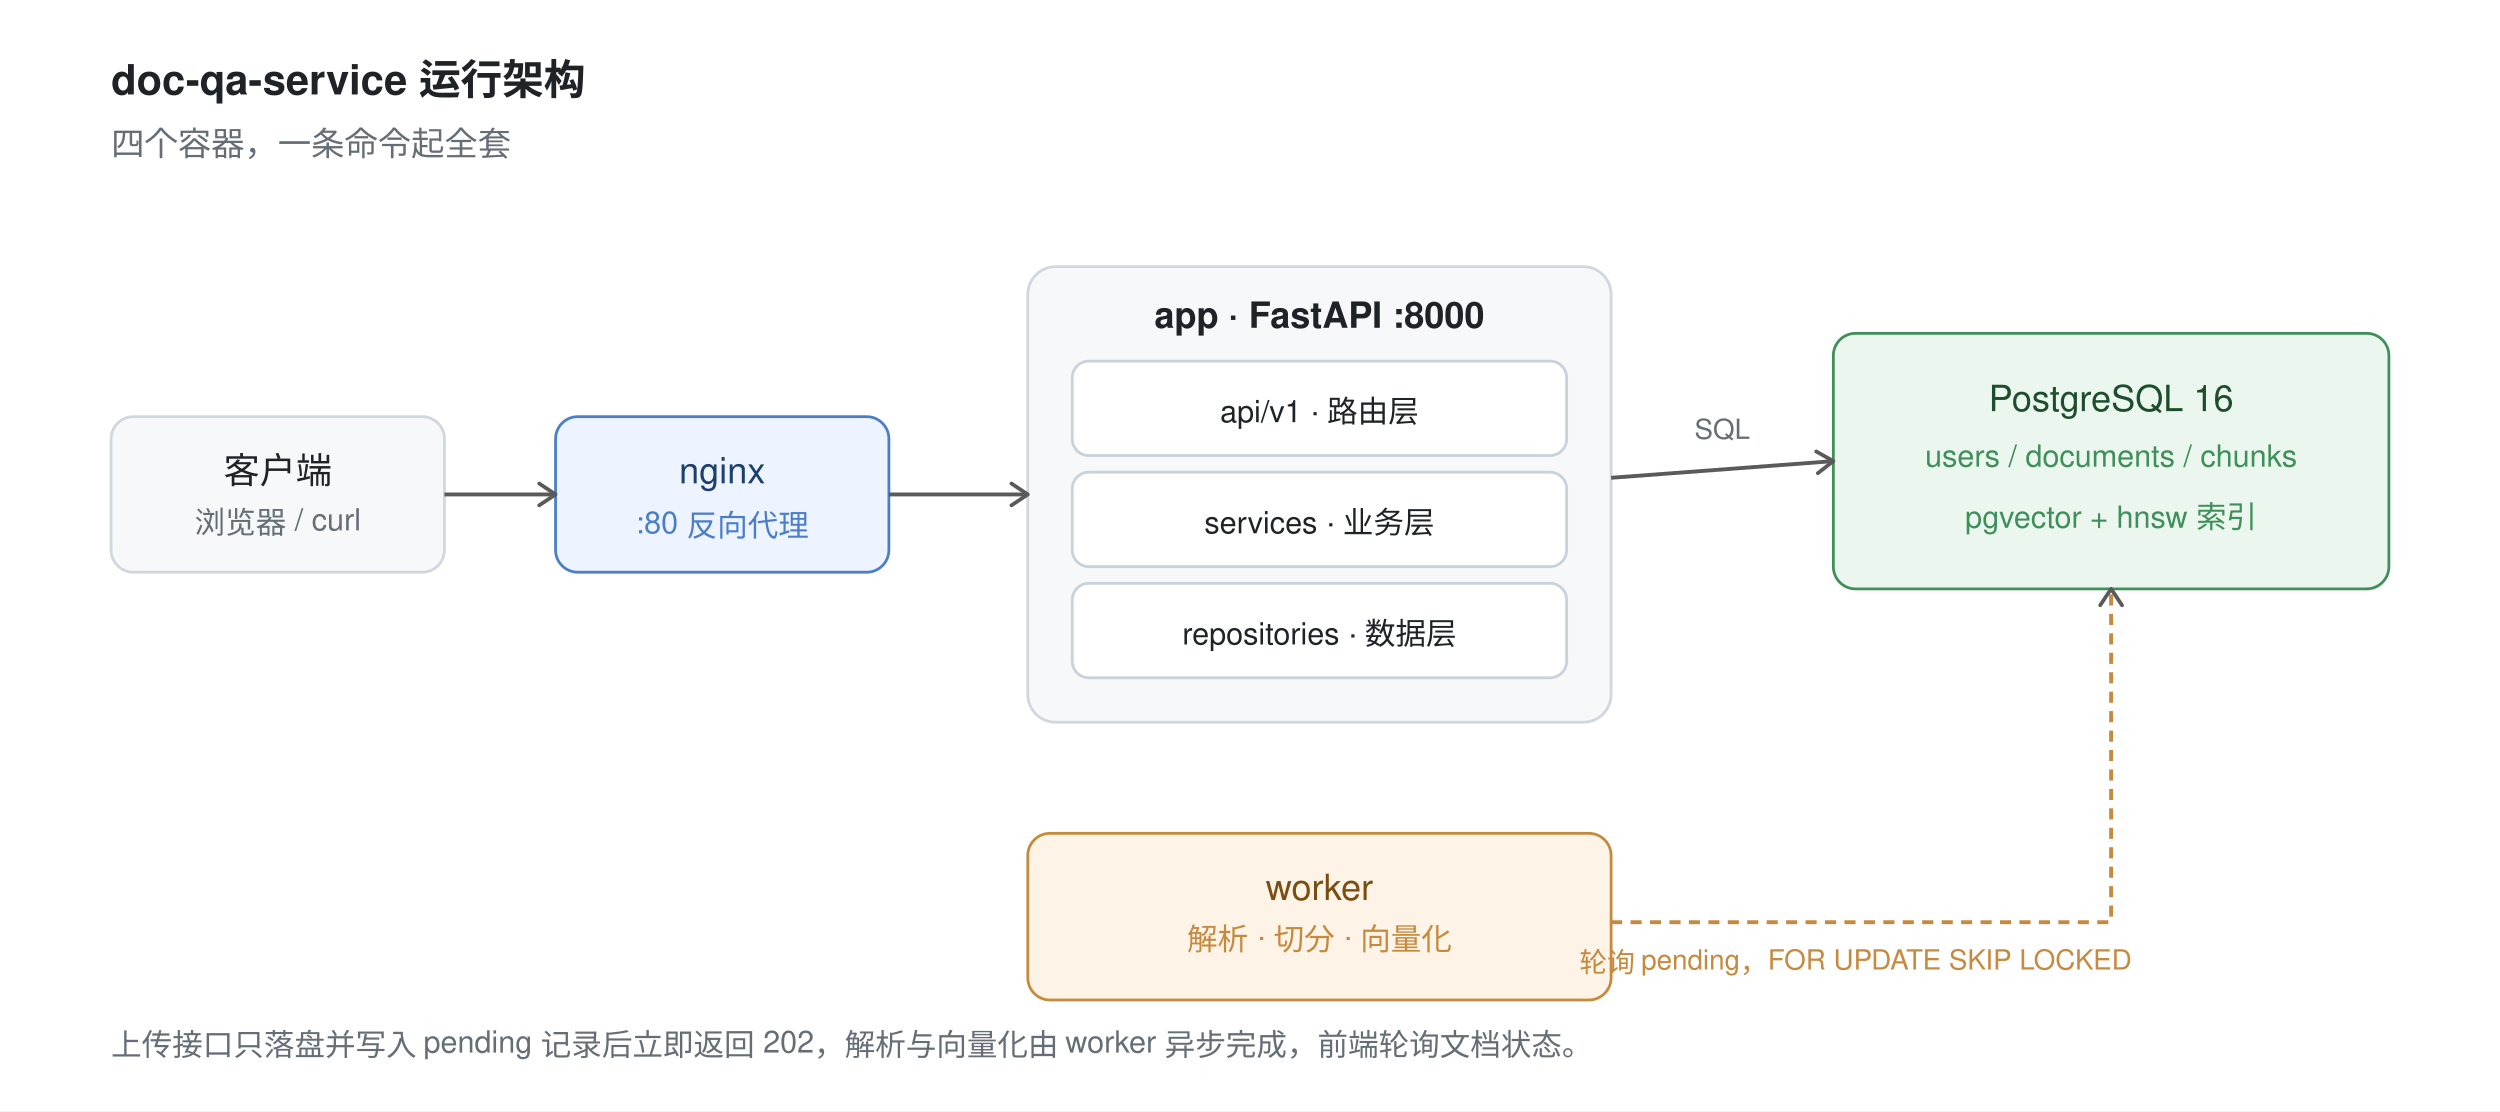
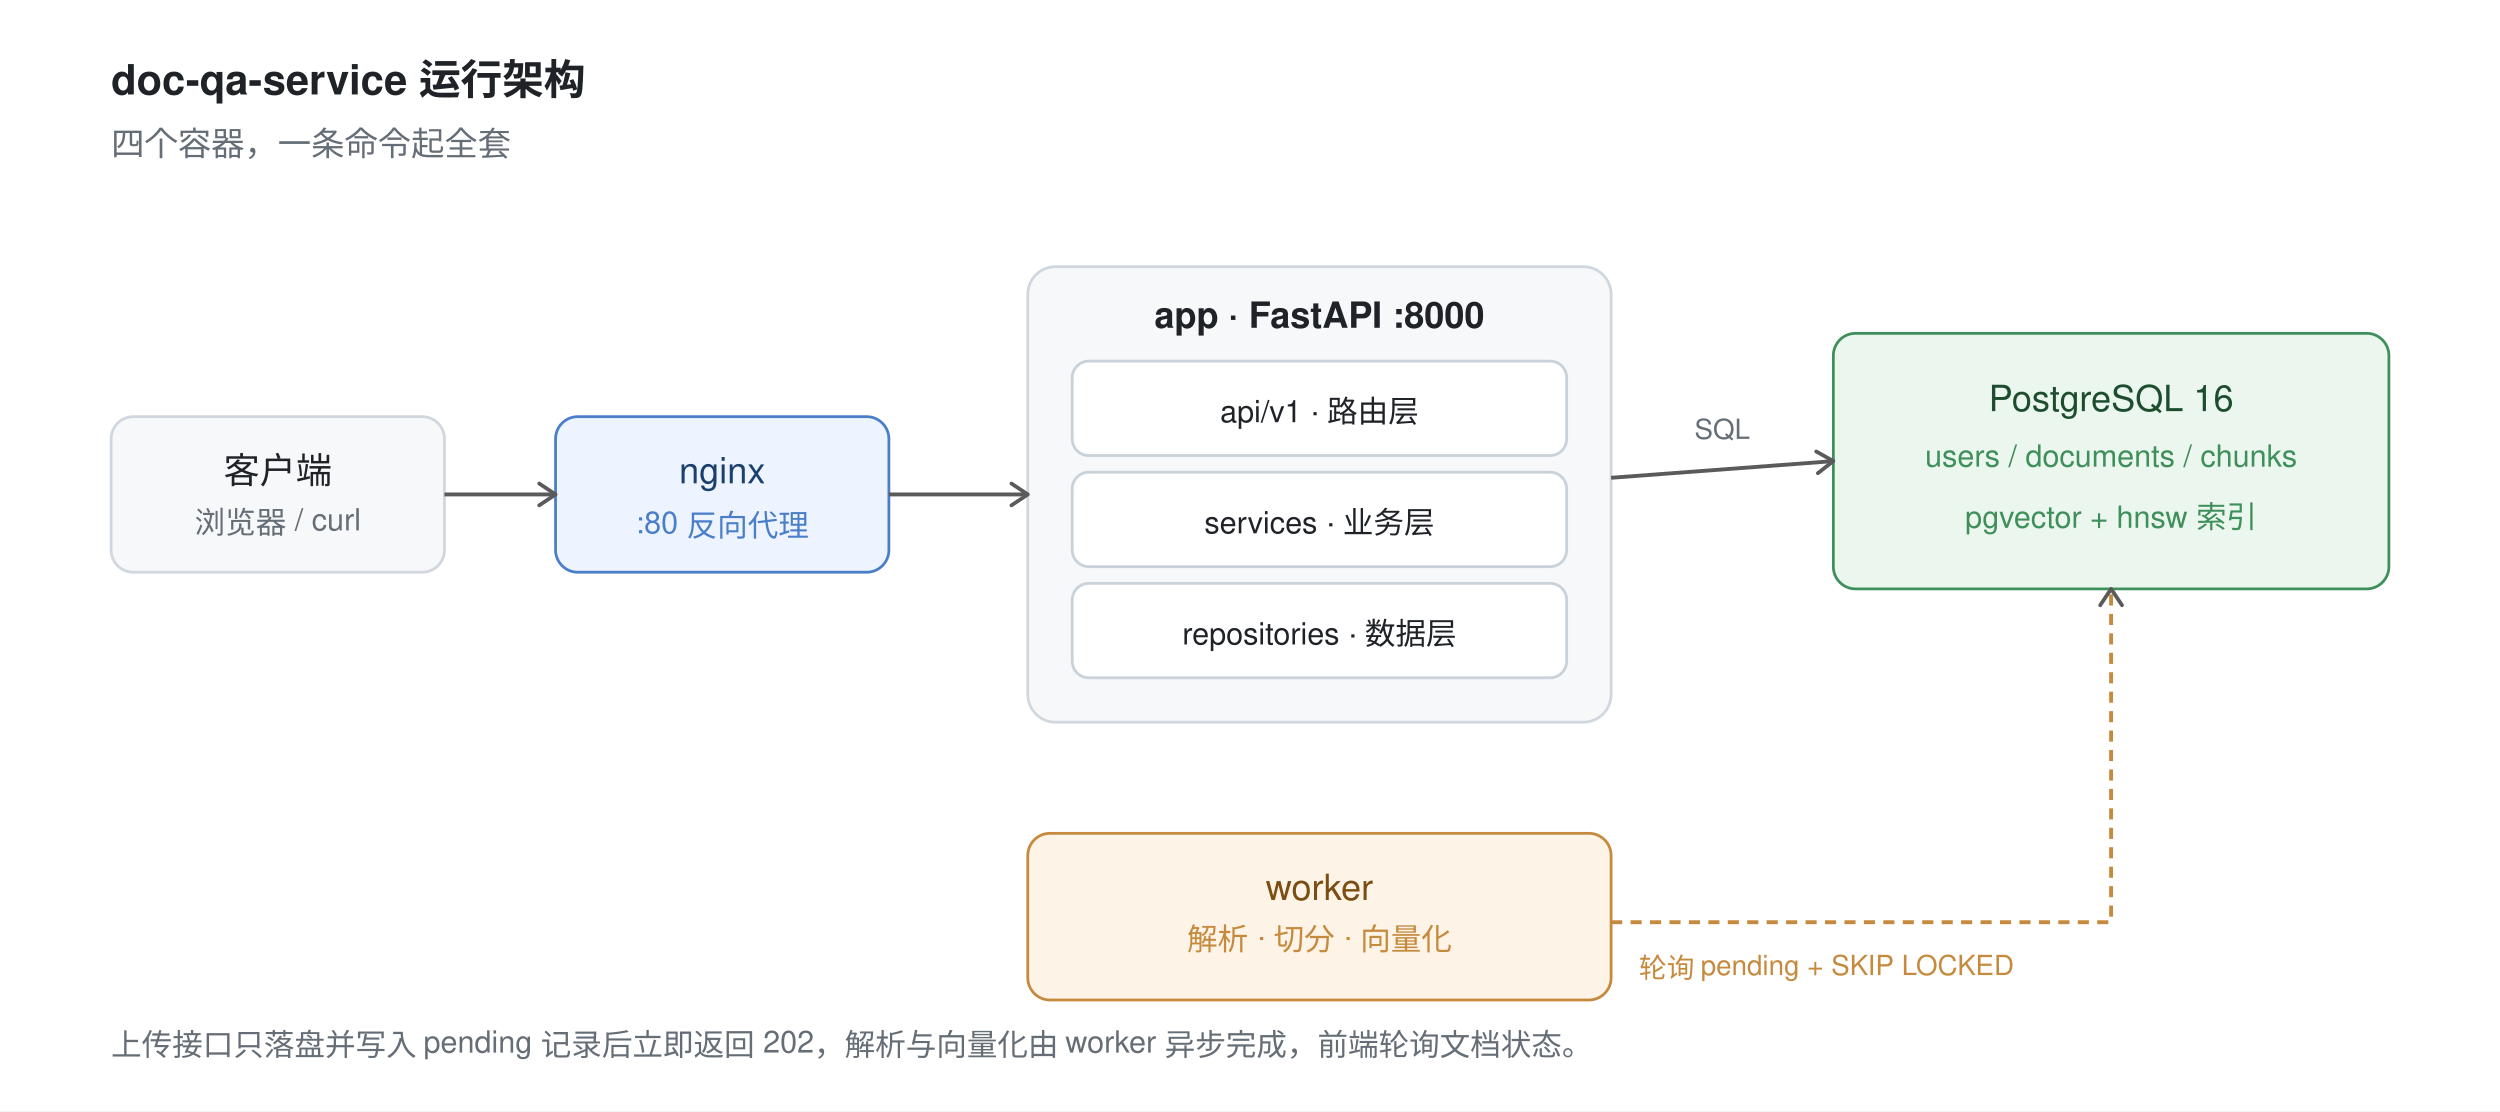
<svg xmlns="http://www.w3.org/2000/svg" viewBox="0 0 900 400" width="900" height="400" role="img" aria-label="doc-qa-service 架构图">
  <rect width="900" height="400" fill="#ffffff" />
  <defs>
    <marker id="a" viewBox="0 0 10 10" refX="8" refY="5" markerWidth="7" markerHeight="7" orient="auto-start-reverse">
      <path d="M2 1L8 5L2 9" fill="none" stroke="#5a5a5a" stroke-width="1.4" stroke-linecap="round" stroke-linejoin="round" />
    </marker>
  </defs>
  <text x="40" y="34" font-family="-apple-system,BlinkMacSystemFont,Segoe UI,Helvetica,Arial,sans-serif" font-size="15" font-weight="600" fill="#1f2328">doc-qa-service 运行架构</text>
  <text x="40" y="56" font-family="-apple-system,BlinkMacSystemFont,Segoe UI,Helvetica,Arial,sans-serif" font-size="12" fill="#656d76">四个容器，一条命令起全套</text>
  <rect x="40" y="150" width="120" height="56" rx="8" fill="#f6f8fa" stroke="#d0d7de" />
  <text x="100" y="174" text-anchor="middle" font-family="-apple-system,BlinkMacSystemFont,Segoe UI,Helvetica,Arial,sans-serif" font-size="13" fill="#1f2328">客户端</text>
  <text x="100" y="192" text-anchor="middle" font-family="-apple-system,BlinkMacSystemFont,Segoe UI,Helvetica,Arial,sans-serif" font-size="11" fill="#656d76">浏览器 / curl</text>
  <rect x="200" y="150" width="120" height="56" rx="8" fill="#eef4ff" stroke="#4a7ec8" />
  <text x="260" y="174" text-anchor="middle" font-family="-apple-system,BlinkMacSystemFont,Segoe UI,Helvetica,Arial,sans-serif" font-size="13" fill="#1b3f6e">nginx</text>
  <text x="260" y="192" text-anchor="middle" font-family="-apple-system,BlinkMacSystemFont,Segoe UI,Helvetica,Arial,sans-serif" font-size="11" fill="#4a7ec8">:80 反向代理</text>
  <rect x="370" y="96" width="210" height="164" rx="10" fill="#f6f8fa" stroke="#d0d7de" />
  <text x="475" y="118" text-anchor="middle" font-family="-apple-system,BlinkMacSystemFont,Segoe UI,Helvetica,Arial,sans-serif" font-size="13" font-weight="600" fill="#1f2328">app · FastAPI :8000</text>
  <rect x="386" y="130" width="178" height="34" rx="6" fill="#ffffff" stroke="#c9d1d9" />
  <text x="475" y="152" text-anchor="middle" font-family="-apple-system,BlinkMacSystemFont,Segoe UI,Helvetica,Arial,sans-serif" font-size="11" fill="#1f2328">api/v1 · 路由层</text>
  <rect x="386" y="170" width="178" height="34" rx="6" fill="#ffffff" stroke="#c9d1d9" />
  <text x="475" y="192" text-anchor="middle" font-family="-apple-system,BlinkMacSystemFont,Segoe UI,Helvetica,Arial,sans-serif" font-size="11" fill="#1f2328">services · 业务层</text>
  <rect x="386" y="210" width="178" height="34" rx="6" fill="#ffffff" stroke="#c9d1d9" />
  <text x="475" y="232" text-anchor="middle" font-family="-apple-system,BlinkMacSystemFont,Segoe UI,Helvetica,Arial,sans-serif" font-size="11" fill="#1f2328">repositories · 数据层</text>
  <rect x="660" y="120" width="200" height="92" rx="8" fill="#eaf6ee" stroke="#3f8f5a" />
  <text x="760" y="148" text-anchor="middle" font-family="-apple-system,BlinkMacSystemFont,Segoe UI,Helvetica,Arial,sans-serif" font-size="13" fill="#1d4d2e">PostgreSQL 16</text>
  <text x="760" y="168" text-anchor="middle" font-family="-apple-system,BlinkMacSystemFont,Segoe UI,Helvetica,Arial,sans-serif" font-size="11" fill="#3f8f5a">users / documents / chunks</text>
  <text x="760" y="190" text-anchor="middle" font-family="-apple-system,BlinkMacSystemFont,Segoe UI,Helvetica,Arial,sans-serif" font-size="11" fill="#3f8f5a">pgvector + hnsw 索引</text>
  <rect x="370" y="300" width="210" height="60" rx="8" fill="#fdf3e6" stroke="#c58a3d" />
  <text x="475" y="324" text-anchor="middle" font-family="-apple-system,BlinkMacSystemFont,Segoe UI,Helvetica,Arial,sans-serif" font-size="13" fill="#7a4d12">worker</text>
  <text x="475" y="342" text-anchor="middle" font-family="-apple-system,BlinkMacSystemFont,Segoe UI,Helvetica,Arial,sans-serif" font-size="11" fill="#c58a3d">解析 · 切分 · 向量化</text>
  <path d="M160 178 L200 178" fill="none" stroke="#5a5a5a" stroke-width="1.4" marker-end="url(#a)" />
  <path d="M320 178 L370 178" fill="none" stroke="#5a5a5a" stroke-width="1.4" marker-end="url(#a)" />
  <path d="M580 172 L660 166" fill="none" stroke="#5a5a5a" stroke-width="1.4" marker-end="url(#a)" />
  <text x="620" y="158" text-anchor="middle" font-family="-apple-system,BlinkMacSystemFont,Segoe UI,Helvetica,Arial,sans-serif" font-size="10" fill="#656d76">SQL</text>
  <path d="M580 332 L760 332 L760 212" fill="none" stroke="#c58a3d" stroke-width="1.4" stroke-dasharray="4 3" marker-end="url(#a)" />
-   <text x="668" y="350" text-anchor="middle" font-family="-apple-system,BlinkMacSystemFont,Segoe UI,Helvetica,Arial,sans-serif" font-size="10" fill="#c58a3d">轮询 pending，FOR UPDATE SKIP LOCKED</text>
+   <text x="590" y="352" text-anchor="start" font-family="-apple-system,BlinkMacSystemFont,Segoe UI,Helvetica,Arial,sans-serif" font-size="10" fill="#c58a3d">轮询 pending + SKIP LOCKED</text>
  <text x="40" y="380" font-family="-apple-system,BlinkMacSystemFont,Segoe UI,Helvetica,Arial,sans-serif" font-size="11" fill="#656d76">上传接口只落盘并写入 pending 记录后立即返回 202，解析与向量化由 worker 异步完成，前端轮询文档状态。</text>
</svg>
